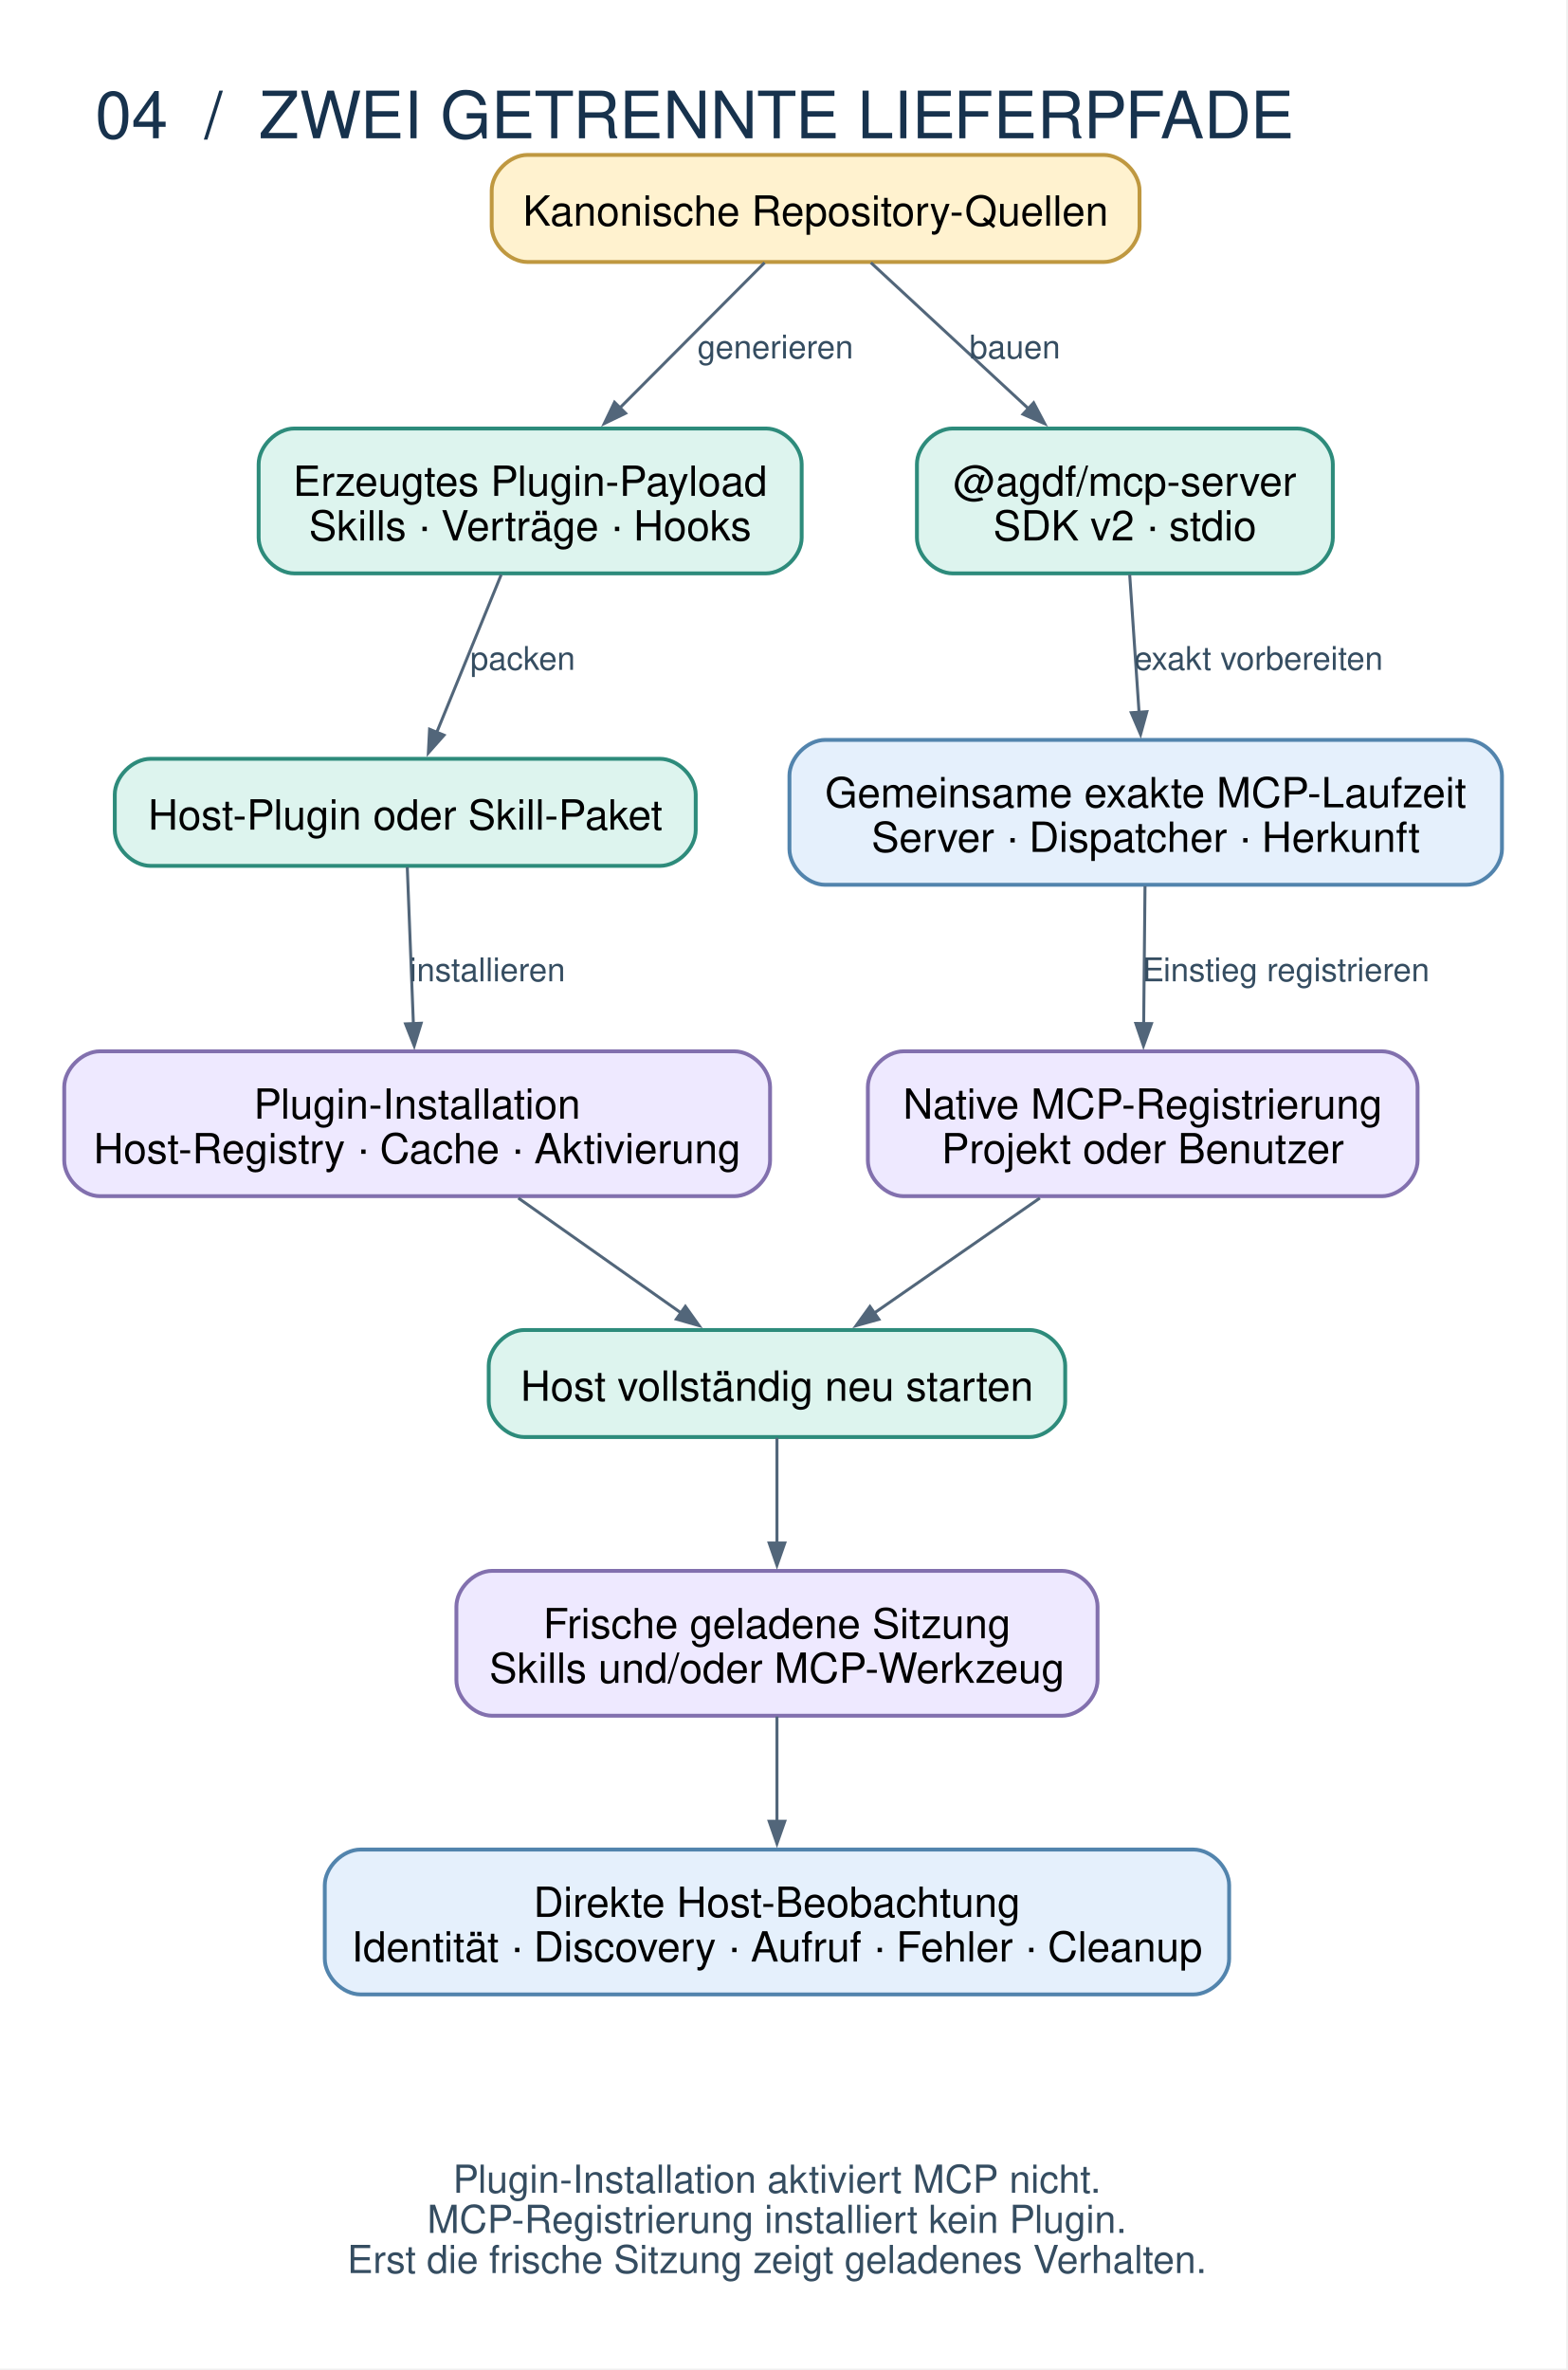
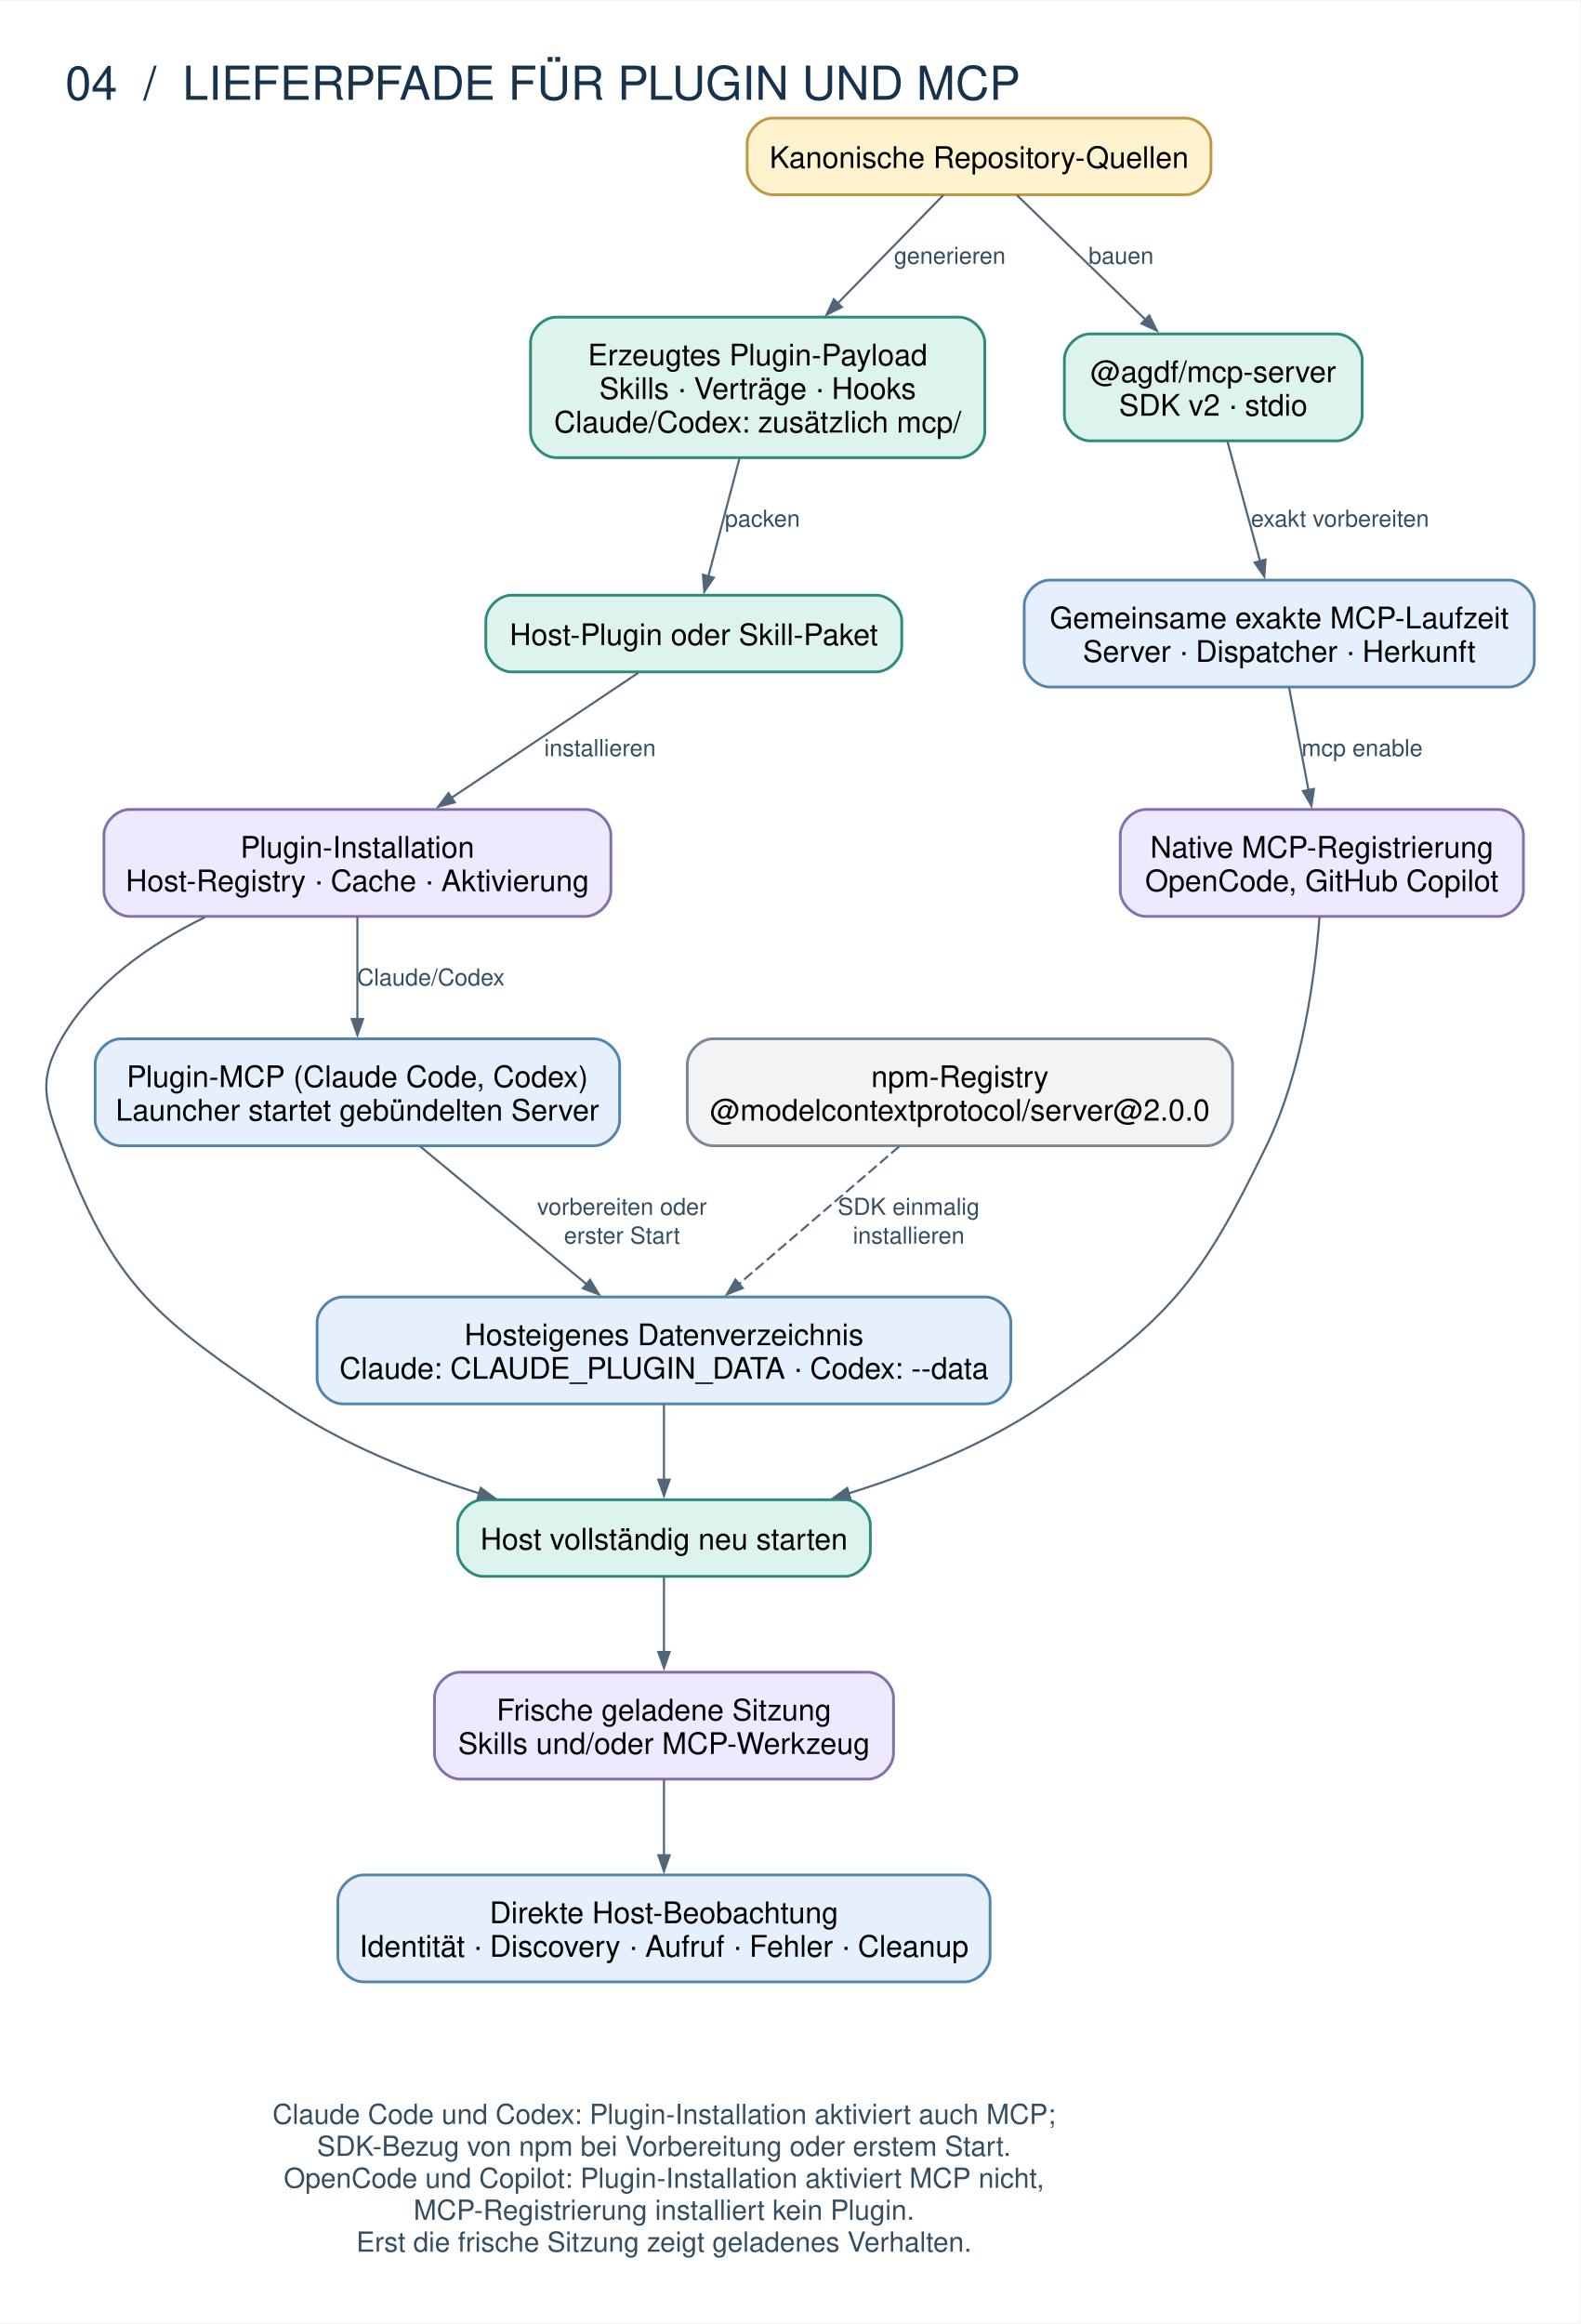
- <svg xmlns="http://www.w3.org/2000/svg" width="527pt" height="797pt" viewBox="0.00 0.00 527.00 797.00">
-   <g id="graph0" class="graph" transform="scale(1 1) rotate(0) translate(21.6 774.92)">
-     <polygon fill="white" stroke="none" points="-21.6,21.6 -21.6,-774.92 505.09,-774.92 505.09,21.6 -21.6,21.6" />
-     <text xml:space="preserve" text-anchor="middle" x="212" y="-728.42" font-family="Helvetica,sans-Serif" font-size="22.00" fill="#17324d">04  /  ZWEI GETRENNTE LIEFERPFADE</text>
+ <svg xmlns="http://www.w3.org/2000/svg" width="742pt" height="1091pt" viewBox="0.00 0.00 742.28 1090.71">
+   <g id="graph0" class="graph" transform="scale(1 1) rotate(0) translate(21.6 1069.11)">
+     <polygon fill="white" stroke="none" points="-21.6,21.6 -21.6,-1069.11 720.68,-1069.11 720.68,21.6 -21.6,21.6" />
+     <text text-anchor="middle" x="233.38" y="-1022.61" font-family="Helvetica,sans-Serif" font-size="22.00" fill="#17324d">04  /  LIEFERPFADE FÜR PLUGIN UND MCP</text>
    <g id="node1" class="node">
-       <path fill="#fff2cf" stroke="#bf9840" stroke-width="1.3" d="M349.61,-722.82C349.61,-722.82 155.75,-722.82 155.75,-722.82 149.75,-722.82 143.75,-716.82 143.75,-710.82 143.75,-710.82 143.75,-698.82 143.75,-698.82 143.75,-692.82 149.75,-686.82 155.75,-686.82 155.75,-686.82 349.61,-686.82 349.61,-686.82 355.61,-686.82 361.61,-692.82 361.61,-698.82 361.61,-698.82 361.61,-710.82 361.61,-710.82 361.61,-716.82 355.61,-722.82 349.61,-722.82" />
-       <text xml:space="preserve" text-anchor="middle" x="252.68" y="-699.02" font-family="Helvetica,sans-Serif" font-size="14.00">Kanonische Repository-Quellen</text>
+       <path fill="#fff2cf" stroke="#bf9840" stroke-width="1.3" d="M535.2,-1014.01C535.2,-1014.01 341.34,-1014.01 341.34,-1014.01 335.34,-1014.01 329.34,-1008.01 329.34,-1002.01 329.34,-1002.01 329.34,-990.01 329.34,-990.01 329.34,-984.01 335.34,-978.01 341.34,-978.01 341.34,-978.01 535.2,-978.01 535.2,-978.01 541.2,-978.01 547.2,-984.01 547.2,-990.01 547.2,-990.01 547.2,-1002.01 547.2,-1002.01 547.2,-1008.01 541.2,-1014.01 535.2,-1014.01" />
+       <text text-anchor="middle" x="438.27" y="-990.59" font-family="Helvetica,sans-Serif" font-size="14.00">Kanonische Repository-Quellen</text>
    </g>
    <g id="node2" class="node">
-       <path fill="#ddf4ee" stroke="#2d8b7b" stroke-width="1.3" d="M235.99,-630.82C235.99,-630.82 77.38,-630.82 77.38,-630.82 71.38,-630.82 65.38,-624.82 65.38,-618.82 65.38,-618.82 65.38,-594.1 65.38,-594.1 65.38,-588.1 71.38,-582.1 77.38,-582.1 77.38,-582.1 235.99,-582.1 235.99,-582.1 241.99,-582.1 247.99,-588.1 247.99,-594.1 247.99,-594.1 247.99,-618.82 247.99,-618.82 247.99,-624.82 241.99,-630.82 235.99,-630.82" />
-       <text xml:space="preserve" text-anchor="middle" x="156.68" y="-608.16" font-family="Helvetica,sans-Serif" font-size="14.00">Erzeugtes Plugin-Payload</text>
-       <text xml:space="preserve" text-anchor="middle" x="156.68" y="-593.16" font-family="Helvetica,sans-Serif" font-size="14.00">Skills · Verträge · Hooks</text>
+       <path fill="#ddf4ee" stroke="#2d8b7b" stroke-width="1.3" d="M428.95,-920.51C428.95,-920.51 239.59,-920.51 239.59,-920.51 233.59,-920.51 227.59,-914.51 227.59,-908.51 227.59,-908.51 227.59,-866.54 227.59,-866.54 227.59,-860.54 233.59,-854.54 239.59,-854.54 239.59,-854.54 428.95,-854.54 428.95,-854.54 434.95,-854.54 440.95,-860.54 440.95,-866.54 440.95,-866.54 440.95,-908.51 440.95,-908.51 440.95,-914.51 434.95,-920.51 428.95,-920.51" />
+       <text text-anchor="middle" x="334.27" y="-897.85" font-family="Helvetica,sans-Serif" font-size="14.00">Erzeugtes Plugin-Payload</text>
+       <text text-anchor="middle" x="334.27" y="-882.1" font-family="Helvetica,sans-Serif" font-size="14.00">Skills · Verträge · Hooks</text>
+       <text text-anchor="middle" x="334.27" y="-866.35" font-family="Helvetica,sans-Serif" font-size="14.00">Claude/Codex: zusätzlich mcp/</text>
    </g>
    <g id="edge1" class="edge">
-       <path fill="none" stroke="#52667a" d="M235.52,-686.59C222,-673.02 202.81,-653.77 186.75,-637.65" />
-       <polygon fill="#52667a" stroke="#52667a" points="188.77,-635.95 181.61,-632.49 185.05,-639.65 188.77,-635.95" />
-       <text xml:space="preserve" text-anchor="middle" x="239.15" y="-654.37" font-family="Helvetica,sans-Serif" font-size="11.00" fill="#354d61">generieren</text>
+       <path fill="none" stroke="#52667a" d="M421.56,-977.9C408.17,-964.18 388.85,-944.4 371.79,-926.94" />
+       <polygon fill="#52667a" stroke="#52667a" points="373.8,-925.24 366.68,-921.71 370.04,-928.91 373.8,-925.24" />
+       <text text-anchor="middle" x="424.52" y="-945.56" font-family="Helvetica,sans-Serif" font-size="11.00" fill="#354d61">generieren</text>
+     </g>
+     <g id="node8" class="node">
+       <path fill="#ddf4ee" stroke="#2d8b7b" stroke-width="1.3" d="M606.2,-912.64C606.2,-912.64 490.34,-912.64 490.34,-912.64 484.34,-912.64 478.34,-906.64 478.34,-900.64 478.34,-900.64 478.34,-874.42 478.34,-874.42 478.34,-868.42 484.34,-862.42 490.34,-862.42 490.34,-862.42 606.2,-862.42 606.2,-862.42 612.2,-862.42 618.2,-868.42 618.2,-874.42 618.2,-874.42 618.2,-900.64 618.2,-900.64 618.2,-906.64 612.2,-912.64 606.2,-912.64" />
+       <text text-anchor="middle" x="548.27" y="-889.98" font-family="Helvetica,sans-Serif" font-size="14.00">@agdf/mcp-server</text>
+       <text text-anchor="middle" x="548.27" y="-874.23" font-family="Helvetica,sans-Serif" font-size="14.00">SDK v2 · stdio</text>
+     </g>
+     <g id="edge7" class="edge">
+       <path fill="none" stroke="#52667a" d="M455.95,-977.9C472.21,-962.16 496.71,-938.44 516.38,-919.39" />
+       <polygon fill="#52667a" stroke="#52667a" points="518.2,-921.29 521.77,-914.19 514.55,-917.52 518.2,-921.29" />
+       <text text-anchor="middle" x="504.97" y="-945.56" font-family="Helvetica,sans-Serif" font-size="11.00" fill="#354d61">bauen</text>
+     </g>
+     <g id="node3" class="node">
+       <path fill="#ddf4ee" stroke="#2d8b7b" stroke-width="1.3" d="M389.95,-789.93C389.95,-789.93 218.59,-789.93 218.59,-789.93 212.59,-789.93 206.59,-783.93 206.59,-777.93 206.59,-777.93 206.59,-765.93 206.59,-765.93 206.59,-759.93 212.59,-753.93 218.59,-753.93 218.59,-753.93 389.95,-753.93 389.95,-753.93 395.95,-753.93 401.95,-759.93 401.95,-765.93 401.95,-765.93 401.95,-777.93 401.95,-777.93 401.95,-783.93 395.95,-789.93 389.95,-789.93" />
+       <text text-anchor="middle" x="304.27" y="-766.51" font-family="Helvetica,sans-Serif" font-size="14.00">Host-Plugin oder Skill-Paket</text>
+     </g>
+     <g id="edge2" class="edge">
+       <path fill="none" stroke="#52667a" d="M325.76,-854.28C321.11,-836.68 315.43,-815.18 311.08,-798.71" />
+       <polygon fill="#52667a" stroke="#52667a" points="313.66,-798.18 309.2,-791.6 308.58,-799.52 313.66,-798.18" />
+       <text text-anchor="middle" x="336.52" y="-822.09" font-family="Helvetica,sans-Serif" font-size="11.00" fill="#354d61">packen</text>
+     </g>
+     <g id="node4" class="node">
+       <path fill="#eee9ff" stroke="#8270ae" stroke-width="1.3" d="M253.33,-689.32C253.33,-689.32 39.22,-689.32 39.22,-689.32 33.22,-689.32 27.22,-683.32 27.22,-677.32 27.22,-677.32 27.22,-651.1 27.22,-651.1 27.22,-645.1 33.22,-639.1 39.22,-639.1 39.22,-639.1 253.33,-639.1 253.33,-639.1 259.33,-639.1 265.33,-645.1 265.33,-651.1 265.33,-651.1 265.33,-677.32 265.33,-677.32 265.33,-683.32 259.33,-689.32 253.33,-689.32" />
+       <text text-anchor="middle" x="146.27" y="-666.66" font-family="Helvetica,sans-Serif" font-size="14.00">Plugin-Installation</text>
+       <text text-anchor="middle" x="146.27" y="-650.91" font-family="Helvetica,sans-Serif" font-size="14.00">Host-Registry · Cache · Aktivierung</text>
+     </g>
+     <g id="edge3" class="edge">
+       <path fill="none" stroke="#52667a" d="M278.18,-753.47C254.37,-737.54 218.68,-713.66 190.43,-694.75" />
+       <polygon fill="#52667a" stroke="#52667a" points="191.99,-692.64 184.3,-690.65 189.07,-697.01 191.99,-692.64" />
+       <text text-anchor="middle" x="260.23" y="-714.37" font-family="Helvetica,sans-Serif" font-size="11.00" fill="#354d61">installieren</text>
    </g>
    <g id="node5" class="node">
-       <path fill="#ddf4ee" stroke="#2d8b7b" stroke-width="1.3" d="M414.61,-630.82C414.61,-630.82 298.75,-630.82 298.75,-630.82 292.75,-630.82 286.75,-624.82 286.75,-618.82 286.75,-618.82 286.75,-594.1 286.75,-594.1 286.75,-588.1 292.75,-582.1 298.75,-582.1 298.75,-582.1 414.61,-582.1 414.61,-582.1 420.61,-582.1 426.61,-588.1 426.61,-594.1 426.61,-594.1 426.61,-618.82 426.61,-618.82 426.61,-624.82 420.61,-630.82 414.61,-630.82" />
-       <text xml:space="preserve" text-anchor="middle" x="356.68" y="-608.16" font-family="Helvetica,sans-Serif" font-size="14.00">@agdf/mcp-server</text>
-       <text xml:space="preserve" text-anchor="middle" x="356.68" y="-593.16" font-family="Helvetica,sans-Serif" font-size="14.00">SDK v2 · stdio</text>
+       <path fill="#e5f0fc" stroke="#5284ad" stroke-width="1.3" d="M257.45,-581.6C257.45,-581.6 35.09,-581.6 35.09,-581.6 29.09,-581.6 23.09,-575.6 23.09,-569.6 23.09,-569.6 23.09,-543.38 23.09,-543.38 23.09,-537.38 29.09,-531.38 35.09,-531.38 35.09,-531.38 257.45,-531.38 257.45,-531.38 263.45,-531.38 269.45,-537.38 269.45,-543.38 269.45,-543.38 269.45,-569.6 269.45,-569.6 269.45,-575.6 263.45,-581.6 257.45,-581.6" />
+       <text text-anchor="middle" x="146.27" y="-558.94" font-family="Helvetica,sans-Serif" font-size="14.00">Plugin-MCP (Claude Code, Codex)</text>
+       <text text-anchor="middle" x="146.27" y="-543.19" font-family="Helvetica,sans-Serif" font-size="14.00">Launcher startet gebündelten Server</text>
    </g>
    <g id="edge4" class="edge">
-       <path fill="none" stroke="#52667a" d="M271.27,-686.59C286.05,-672.9 307.07,-653.42 324.56,-637.22" />
-       <polygon fill="#52667a" stroke="#52667a" points="326,-639.47 329.72,-632.44 322.43,-635.62 326,-639.47" />
-       <text xml:space="preserve" text-anchor="middle" x="319.68" y="-654.37" font-family="Helvetica,sans-Serif" font-size="11.00" fill="#354d61">bauen</text>
+       <path fill="none" stroke="#52667a" d="M146.27,-638.69C146.27,-624.41 146.27,-606.22 146.27,-590.67" />
+       <polygon fill="#52667a" stroke="#52667a" points="148.9,-590.89 146.27,-583.39 143.65,-590.89 148.9,-590.89" />
+       <text text-anchor="middle" x="180.77" y="-606.65" font-family="Helvetica,sans-Serif" font-size="11.00" fill="#354d61">Claude/Codex</text>
    </g>
-     <g id="node3" class="node">
-       <path fill="#ddf4ee" stroke="#2d8b7b" stroke-width="1.3" d="M200.36,-519.74C200.36,-519.74 29,-519.74 29,-519.74 23,-519.74 17,-513.74 17,-507.74 17,-507.74 17,-495.74 17,-495.74 17,-489.74 23,-483.74 29,-483.74 29,-483.74 200.36,-483.74 200.36,-483.74 206.36,-483.74 212.36,-489.74 212.36,-495.74 212.36,-495.74 212.36,-507.74 212.36,-507.74 212.36,-513.74 206.36,-519.74 200.36,-519.74" />
-       <text xml:space="preserve" text-anchor="middle" x="114.68" y="-495.94" font-family="Helvetica,sans-Serif" font-size="14.00">Host-Plugin oder Skill-Paket</text>
+     <g id="node11" class="node">
+       <path fill="#ddf4ee" stroke="#2d8b7b" stroke-width="1.3" d="M375.2,-365.16C375.2,-365.16 205.34,-365.16 205.34,-365.16 199.34,-365.16 193.34,-359.16 193.34,-353.16 193.34,-353.16 193.34,-341.16 193.34,-341.16 193.34,-335.16 199.34,-329.16 205.34,-329.16 205.34,-329.16 375.2,-329.16 375.2,-329.16 381.2,-329.16 387.2,-335.16 387.2,-341.16 387.2,-341.16 387.2,-353.16 387.2,-353.16 387.2,-359.16 381.2,-365.16 375.2,-365.16" />
+       <text text-anchor="middle" x="290.27" y="-341.74" font-family="Helvetica,sans-Serif" font-size="14.00">Host vollständig neu starten</text>
    </g>
-     <g id="edge2" class="edge">
-       <path fill="none" stroke="#52667a" d="M146.94,-581.64C140.42,-565.69 131.84,-544.71 125.17,-528.4" />
-       <polygon fill="#52667a" stroke="#52667a" points="127.72,-527.69 122.45,-521.74 122.86,-529.68 127.72,-527.69" />
-       <text xml:space="preserve" text-anchor="middle" x="154.19" y="-549.65" font-family="Helvetica,sans-Serif" font-size="11.00" fill="#354d61">packen</text>
+     <g id="edge11" class="edge">
+       <path fill="none" stroke="#52667a" d="M74.58,-638.68C48.62,-625.93 22.08,-607.46 7.27,-581.6 -3.82,-562.23 -0.48,-552.31 7.27,-531.38 31.92,-464.81 52.59,-450.1 111.27,-410.16 138.86,-391.39 172.7,-377.75 203.49,-368.14" />
+       <polygon fill="#52667a" stroke="#52667a" points="204.23,-370.66 210.65,-365.97 202.71,-365.63 204.23,-370.66" />
    </g>
-     <g id="node4" class="node">
-       <path fill="#eee9ff" stroke="#8270ae" stroke-width="1.3" d="M225.36,-421.38C225.36,-421.38 12,-421.38 12,-421.38 6,-421.38 0,-415.38 0,-409.38 0,-409.38 0,-384.66 0,-384.66 0,-378.66 6,-372.66 12,-372.66 12,-372.66 225.36,-372.66 225.36,-372.66 231.36,-372.66 237.36,-378.66 237.36,-384.66 237.36,-384.66 237.36,-409.38 237.36,-409.38 237.36,-415.38 231.36,-421.38 225.36,-421.38" />
-       <text xml:space="preserve" text-anchor="middle" x="118.68" y="-398.72" font-family="Helvetica,sans-Serif" font-size="14.00">Plugin-Installation</text>
-       <text xml:space="preserve" text-anchor="middle" x="118.68" y="-383.72" font-family="Helvetica,sans-Serif" font-size="14.00">Host-Registry · Cache · Aktivierung</text>
+     <g id="node7" class="node">
+       <path fill="#e5f0fc" stroke="#5284ad" stroke-width="1.3" d="M441.2,-460.38C441.2,-460.38 139.34,-460.38 139.34,-460.38 133.34,-460.38 127.34,-454.38 127.34,-448.38 127.34,-448.38 127.34,-422.16 127.34,-422.16 127.34,-416.16 133.34,-410.16 139.34,-410.16 139.34,-410.16 441.2,-410.16 441.2,-410.16 447.2,-410.16 453.2,-416.16 453.2,-422.16 453.2,-422.16 453.2,-448.38 453.2,-448.38 453.2,-454.38 447.2,-460.38 441.2,-460.38" />
+       <text text-anchor="middle" x="290.27" y="-437.72" font-family="Helvetica,sans-Serif" font-size="14.00">Hosteigenes Datenverzeichnis</text>
+       <text text-anchor="middle" x="290.27" y="-421.97" font-family="Helvetica,sans-Serif" font-size="14.00">Claude: CLAUDE_PLUGIN_DATA · Codex: --data</text>
    </g>
-     <g id="edge3" class="edge">
-       <path fill="none" stroke="#52667a" d="M115.36,-483.31C115.92,-468.89 116.73,-447.99 117.42,-430.5" />
-       <polygon fill="#52667a" stroke="#52667a" points="120.03,-430.82 117.7,-423.22 114.78,-430.61 120.03,-430.82" />
-       <text xml:space="preserve" text-anchor="middle" x="142.3" y="-444.93" font-family="Helvetica,sans-Serif" font-size="11.00" fill="#354d61">installieren</text>
-     </g>
-     <g id="node8" class="node">
-       <path fill="#ddf4ee" stroke="#2d8b7b" stroke-width="1.3" d="M324.61,-327.66C324.61,-327.66 154.75,-327.66 154.75,-327.66 148.75,-327.66 142.75,-321.66 142.75,-315.66 142.75,-315.66 142.75,-303.66 142.75,-303.66 142.75,-297.66 148.75,-291.66 154.75,-291.66 154.75,-291.66 324.61,-291.66 324.61,-291.66 330.61,-291.66 336.61,-297.66 336.61,-303.66 336.61,-303.66 336.61,-315.66 336.61,-315.66 336.61,-321.66 330.61,-327.66 324.61,-327.66" />
-       <text xml:space="preserve" text-anchor="middle" x="239.68" y="-303.86" font-family="Helvetica,sans-Serif" font-size="14.00">Host vollständig neu starten</text>
-     </g>
-     <g id="edge7" class="edge">
-       <path fill="none" stroke="#52667a" d="M152.71,-372.02C169.96,-359.85 190.78,-345.16 207.73,-333.2" />
-       <polygon fill="#52667a" stroke="#52667a" points="208.88,-335.6 213.49,-329.13 205.85,-331.31 208.88,-335.6" />
+     <g id="edge6" class="edge">
+       <path fill="none" stroke="#52667a" d="M175.76,-531.08C198.38,-512.35 229.71,-486.41 253.89,-466.39" />
+       <polygon fill="#52667a" stroke="#52667a" points="255.56,-468.42 259.66,-461.62 252.21,-464.38 255.56,-468.42" />
+       <text text-anchor="middle" x="270.55" y="-498.93" font-family="Helvetica,sans-Serif" font-size="11.00" fill="#354d61">vorbereiten oder</text>
+       <text text-anchor="middle" x="270.55" y="-485.43" font-family="Helvetica,sans-Serif" font-size="11.00" fill="#354d61">erster Start</text>
    </g>
    <g id="node6" class="node">
-       <path fill="#e5f0fc" stroke="#5284ad" stroke-width="1.3" d="M471.49,-526.1C471.49,-526.1 255.88,-526.1 255.88,-526.1 249.88,-526.1 243.88,-520.1 243.88,-514.1 243.88,-514.1 243.88,-489.38 243.88,-489.38 243.88,-483.38 249.88,-477.38 255.88,-477.38 255.88,-477.38 471.49,-477.38 471.49,-477.38 477.49,-477.38 483.49,-483.38 483.49,-489.38 483.49,-489.38 483.49,-514.1 483.49,-514.1 483.49,-520.1 477.49,-526.1 471.49,-526.1" />
-       <text xml:space="preserve" text-anchor="middle" x="363.68" y="-503.44" font-family="Helvetica,sans-Serif" font-size="14.00">Gemeinsame exakte MCP-Laufzeit</text>
-       <text xml:space="preserve" text-anchor="middle" x="363.68" y="-488.44" font-family="Helvetica,sans-Serif" font-size="14.00">Server · Dispatcher · Herkunft</text>
+       <path fill="#f1f3f5" stroke="#7a8794" stroke-width="1.3" d="M545.33,-581.6C545.33,-581.6 313.22,-581.6 313.22,-581.6 307.22,-581.6 301.22,-575.6 301.22,-569.6 301.22,-569.6 301.22,-543.38 301.22,-543.38 301.22,-537.38 307.22,-531.38 313.22,-531.38 313.22,-531.38 545.33,-531.38 545.33,-531.38 551.33,-531.38 557.33,-537.38 557.33,-543.38 557.33,-543.38 557.33,-569.6 557.33,-569.6 557.33,-575.6 551.33,-581.6 545.33,-581.6" />
+       <text text-anchor="middle" x="429.27" y="-558.94" font-family="Helvetica,sans-Serif" font-size="14.00">npm-Registry</text>
+       <text text-anchor="middle" x="429.27" y="-543.19" font-family="Helvetica,sans-Serif" font-size="14.00">@modelcontextprotocol/server@2.0.0</text>
    </g>
    <g id="edge5" class="edge">
-       <path fill="none" stroke="#52667a" d="M358.3,-581.64C359.24,-567.89 360.43,-550.42 361.45,-535.41" />
-       <polygon fill="#52667a" stroke="#52667a" points="364.07,-535.61 361.96,-527.95 358.83,-535.25 364.07,-535.61" />
-       <text xml:space="preserve" text-anchor="middle" x="401.64" y="-549.65" font-family="Helvetica,sans-Serif" font-size="11.00" fill="#354d61">exakt vorbereiten</text>
+       <path fill="none" stroke="#52667a" stroke-dasharray="5,2" d="M400.81,-531.08C378.98,-512.35 348.73,-486.41 325.39,-466.39" />
+       <polygon fill="#52667a" stroke="#52667a" points="327.25,-464.53 319.85,-461.64 323.83,-468.51 327.25,-464.53" />
+       <text text-anchor="middle" x="405.22" y="-498.93" font-family="Helvetica,sans-Serif" font-size="11.00" fill="#354d61">SDK einmalig</text>
+       <text text-anchor="middle" x="405.22" y="-485.43" font-family="Helvetica,sans-Serif" font-size="11.00" fill="#354d61">installieren</text>
    </g>
-     <g id="node7" class="node">
-       <path fill="#eee9ff" stroke="#8270ae" stroke-width="1.3" d="M443.11,-421.38C443.11,-421.38 282.25,-421.38 282.25,-421.38 276.25,-421.38 270.25,-415.38 270.25,-409.38 270.25,-409.38 270.25,-384.66 270.25,-384.66 270.25,-378.66 276.25,-372.66 282.25,-372.66 282.25,-372.66 443.11,-372.66 443.11,-372.66 449.11,-372.66 455.11,-378.66 455.11,-384.66 455.11,-384.66 455.11,-409.38 455.11,-409.38 455.11,-415.38 449.11,-421.38 443.11,-421.38" />
-       <text xml:space="preserve" text-anchor="middle" x="362.68" y="-398.72" font-family="Helvetica,sans-Serif" font-size="14.00">Native MCP-Registrierung</text>
-       <text xml:space="preserve" text-anchor="middle" x="362.68" y="-383.72" font-family="Helvetica,sans-Serif" font-size="14.00">Projekt oder Benutzer</text>
+     <g id="edge10" class="edge">
+       <path fill="none" stroke="#52667a" d="M290.27,-409.82C290.27,-398.79 290.27,-385.74 290.27,-374.49" />
+       <polygon fill="#52667a" stroke="#52667a" points="292.9,-374.57 290.27,-367.07 287.65,-374.57 292.9,-374.57" />
    </g>
-     <g id="edge6" class="edge">
-       <path fill="none" stroke="#52667a" d="M363.45,-476.92C363.31,-463.17 363.14,-445.7 363,-430.69" />
-       <polygon fill="#52667a" stroke="#52667a" points="365.62,-430.7 362.93,-423.23 360.37,-430.75 365.62,-430.7" />
-       <text xml:space="preserve" text-anchor="middle" x="410.83" y="-444.93" font-family="Helvetica,sans-Serif" font-size="11.00" fill="#354d61">Einstieg registrieren</text>
+     <g id="node9" class="node">
+       <path fill="#e5f0fc" stroke="#5284ad" stroke-width="1.3" d="M687.08,-797.04C687.08,-797.04 471.47,-797.04 471.47,-797.04 465.47,-797.04 459.47,-791.04 459.47,-785.04 459.47,-785.04 459.47,-758.82 459.47,-758.82 459.47,-752.82 465.47,-746.82 471.47,-746.82 471.47,-746.82 687.08,-746.82 687.08,-746.82 693.08,-746.82 699.08,-752.82 699.08,-758.82 699.08,-758.82 699.08,-785.04 699.08,-785.04 699.08,-791.04 693.08,-797.04 687.08,-797.04" />
+       <text text-anchor="middle" x="579.27" y="-774.38" font-family="Helvetica,sans-Serif" font-size="14.00">Gemeinsame exakte MCP-Laufzeit</text>
+       <text text-anchor="middle" x="579.27" y="-758.63" font-family="Helvetica,sans-Serif" font-size="14.00">Server · Dispatcher · Herkunft</text>
    </g>
    <g id="edge8" class="edge">
-       <path fill="none" stroke="#52667a" d="M328.09,-372.02C310.56,-359.85 289.39,-345.16 272.16,-333.2" />
-       <polygon fill="#52667a" stroke="#52667a" points="273.95,-331.24 266.29,-329.12 270.95,-335.56 273.95,-331.24" />
+       <path fill="none" stroke="#52667a" d="M554.92,-862.16C559.42,-845.69 565.41,-823.74 570.32,-805.74" />
+       <polygon fill="#52667a" stroke="#52667a" points="572.79,-806.65 572.24,-798.72 567.73,-805.26 572.79,-806.65" />
+       <text text-anchor="middle" x="607.8" y="-822.09" font-family="Helvetica,sans-Serif" font-size="11.00" fill="#354d61">exakt vorbereiten</text>
    </g>
-     <g id="node9" class="node">
-       <path fill="#eee9ff" stroke="#8270ae" stroke-width="1.3" d="M335.49,-246.66C335.49,-246.66 143.88,-246.66 143.88,-246.66 137.88,-246.66 131.88,-240.66 131.88,-234.66 131.88,-234.66 131.88,-209.94 131.88,-209.94 131.88,-203.94 137.88,-197.94 143.88,-197.94 143.88,-197.94 335.49,-197.94 335.49,-197.94 341.49,-197.94 347.49,-203.94 347.49,-209.94 347.49,-209.94 347.49,-234.66 347.49,-234.66 347.49,-240.66 341.49,-246.66 335.49,-246.66" />
-       <text xml:space="preserve" text-anchor="middle" x="239.68" y="-224" font-family="Helvetica,sans-Serif" font-size="14.00">Frische geladene Sitzung</text>
-       <text xml:space="preserve" text-anchor="middle" x="239.68" y="-209" font-family="Helvetica,sans-Serif" font-size="14.00">Skills und/oder MCP-Werkzeug</text>
+     <g id="node10" class="node">
+       <path fill="#eee9ff" stroke="#8270ae" stroke-width="1.3" d="M681.95,-689.32C681.95,-689.32 516.59,-689.32 516.59,-689.32 510.59,-689.32 504.59,-683.32 504.59,-677.32 504.59,-677.32 504.59,-651.1 504.59,-651.1 504.59,-645.1 510.59,-639.1 516.59,-639.1 516.59,-639.1 681.95,-639.1 681.95,-639.1 687.95,-639.1 693.95,-645.1 693.95,-651.1 693.95,-651.1 693.95,-677.32 693.95,-677.32 693.95,-683.32 687.95,-689.32 681.95,-689.32" />
+       <text text-anchor="middle" x="599.27" y="-666.66" font-family="Helvetica,sans-Serif" font-size="14.00">Native MCP-Registrierung</text>
+       <text text-anchor="middle" x="599.27" y="-650.91" font-family="Helvetica,sans-Serif" font-size="14.00">OpenCode, GitHub Copilot</text>
    </g>
    <g id="edge9" class="edge">
-       <path fill="none" stroke="#52667a" d="M239.68,-291.39C239.68,-281.22 239.68,-268.02 239.68,-255.95" />
-       <polygon fill="#52667a" stroke="#52667a" points="242.31,-256.03 239.68,-248.53 237.06,-256.03 242.31,-256.03" />
+       <path fill="none" stroke="#52667a" d="M583.91,-746.41C586.61,-732.13 590.05,-713.94 593,-698.39" />
+       <polygon fill="#52667a" stroke="#52667a" points="595.56,-698.94 594.38,-691.08 590.4,-697.97 595.56,-698.94" />
+       <text text-anchor="middle" x="618.22" y="-714.37" font-family="Helvetica,sans-Serif" font-size="11.00" fill="#354d61">mcp enable</text>
    </g>
-     <g id="node10" class="node">
-       <path fill="#e5f0fc" stroke="#5284ad" stroke-width="1.3" d="M379.74,-152.94C379.74,-152.94 99.62,-152.94 99.62,-152.94 93.62,-152.94 87.62,-146.94 87.62,-140.94 87.62,-140.94 87.62,-116.22 87.62,-116.22 87.62,-110.22 93.62,-104.22 99.62,-104.22 99.62,-104.22 379.74,-104.22 379.74,-104.22 385.74,-104.22 391.74,-110.22 391.74,-116.22 391.74,-116.22 391.74,-140.94 391.74,-140.94 391.74,-146.94 385.74,-152.94 379.74,-152.94" />
-       <text xml:space="preserve" text-anchor="middle" x="239.68" y="-130.28" font-family="Helvetica,sans-Serif" font-size="14.00">Direkte Host-Beobachtung</text>
-       <text xml:space="preserve" text-anchor="middle" x="239.68" y="-115.28" font-family="Helvetica,sans-Serif" font-size="14.00">Identität · Discovery · Aufruf · Fehler · Cleanup</text>
+     <g id="edge12" class="edge">
+       <path fill="none" stroke="#52667a" d="M598.16,-638.7C596.1,-611.31 590.18,-566.22 573.27,-531.38 542.27,-467.52 527.96,-450.1 469.27,-410.16 441.69,-391.39 407.85,-377.75 377.05,-368.14" />
+       <polygon fill="#52667a" stroke="#52667a" points="377.84,-365.63 369.9,-365.97 376.32,-370.66 377.84,-365.63" />
    </g>
-     <g id="edge10" class="edge">
-       <path fill="none" stroke="#52667a" d="M239.68,-197.68C239.68,-186.96 239.68,-174.1 239.68,-162.45" />
-       <polygon fill="#52667a" stroke="#52667a" points="242.31,-162.45 239.68,-154.95 237.06,-162.45 242.31,-162.45" />
+     <g id="node12" class="node">
+       <path fill="#eee9ff" stroke="#8270ae" stroke-width="1.3" d="M386.08,-284.16C386.08,-284.16 194.47,-284.16 194.47,-284.16 188.47,-284.16 182.47,-278.16 182.47,-272.16 182.47,-272.16 182.47,-245.94 182.47,-245.94 182.47,-239.94 188.47,-233.94 194.47,-233.94 194.47,-233.94 386.08,-233.94 386.08,-233.94 392.08,-233.94 398.08,-239.94 398.08,-245.94 398.08,-245.94 398.08,-272.16 398.08,-272.16 398.08,-278.16 392.08,-284.16 386.08,-284.16" />
+       <text text-anchor="middle" x="290.27" y="-261.5" font-family="Helvetica,sans-Serif" font-size="14.00">Frische geladene Sitzung</text>
+       <text text-anchor="middle" x="290.27" y="-245.75" font-family="Helvetica,sans-Serif" font-size="14.00">Skills und/oder MCP-Werkzeug</text>
    </g>
-     <g id="node11" class="node">
-       <path fill="white" stroke="none" stroke-width="1.3" d="M391.36,-59.22C391.36,-59.22 88,-59.22 88,-59.22 82,-59.22 76,-53.22 76,-47.22 76,-47.22 76,-12 76,-12 76,-6 82,0 88,0 88,0 391.36,0 391.36,0 397.36,0 403.36,-6 403.36,-12 403.36,-12 403.36,-47.22 403.36,-47.22 403.36,-53.22 397.36,-59.22 391.36,-59.22" />
-       <text xml:space="preserve" text-anchor="middle" x="239.68" y="-37.51" font-family="Helvetica,sans-Serif" font-size="13.00" fill="#354d61">Plugin-Installation aktiviert MCP nicht.</text>
-       <text xml:space="preserve" text-anchor="middle" x="239.68" y="-24.01" font-family="Helvetica,sans-Serif" font-size="13.00" fill="#354d61">MCP-Registrierung installiert kein Plugin.</text>
-       <text xml:space="preserve" text-anchor="middle" x="239.68" y="-10.51" font-family="Helvetica,sans-Serif" font-size="13.00" fill="#354d61">Erst die frische Sitzung zeigt geladenes Verhalten.</text>
+     <g id="edge13" class="edge">
+       <path fill="none" stroke="#52667a" d="M290.27,-328.73C290.27,-318.63 290.27,-305.57 290.27,-293.55" />
+       <polygon fill="#52667a" stroke="#52667a" points="292.9,-293.64 290.27,-286.14 287.65,-293.64 292.9,-293.64" />
+     </g>
+     <g id="node13" class="node">
+       <path fill="#e5f0fc" stroke="#5284ad" stroke-width="1.3" d="M431.45,-188.94C431.45,-188.94 149.09,-188.94 149.09,-188.94 143.09,-188.94 137.09,-182.94 137.09,-176.94 137.09,-176.94 137.09,-150.72 137.09,-150.72 137.09,-144.72 143.09,-138.72 149.09,-138.72 149.09,-138.72 431.45,-138.72 431.45,-138.72 437.45,-138.72 443.45,-144.72 443.45,-150.72 443.45,-150.72 443.45,-176.94 443.45,-176.94 443.45,-182.94 437.45,-188.94 431.45,-188.94" />
+       <text text-anchor="middle" x="290.27" y="-166.28" font-family="Helvetica,sans-Serif" font-size="14.00">Direkte Host-Beobachtung</text>
+       <text text-anchor="middle" x="290.27" y="-150.53" font-family="Helvetica,sans-Serif" font-size="14.00">Identität · Discovery · Aufruf · Fehler · Cleanup</text>
+     </g>
+     <g id="edge14" class="edge">
+       <path fill="none" stroke="#52667a" d="M290.27,-233.56C290.27,-222.64 290.27,-209.61 290.27,-197.85" />
+       <polygon fill="#52667a" stroke="#52667a" points="292.9,-198.17 290.27,-190.67 287.65,-198.17 292.9,-198.17" />
+     </g>
+     <g id="node14" class="node">
+       <path fill="white" stroke="none" stroke-width="1.3" d="M482.83,-93.72C482.83,-93.72 97.72,-93.72 97.72,-93.72 91.72,-93.72 85.72,-87.72 85.72,-81.72 85.72,-81.72 85.72,-12 85.72,-12 85.72,-6 91.72,0 97.72,0 97.72,0 482.83,0 482.83,0 488.83,0 494.83,-6 494.83,-12 494.83,-12 494.83,-81.72 494.83,-81.72 494.83,-87.72 488.83,-93.72 482.83,-93.72" />
+       <text text-anchor="middle" x="290.27" y="-72.01" font-family="Helvetica,sans-Serif" font-size="13.00" fill="#354d61">Claude Code und Codex: Plugin-Installation aktiviert auch MCP;</text>
+       <text text-anchor="middle" x="290.27" y="-57.01" font-family="Helvetica,sans-Serif" font-size="13.00" fill="#354d61">SDK-Bezug von npm bei Vorbereitung oder erstem Start.</text>
+       <text text-anchor="middle" x="290.27" y="-42.01" font-family="Helvetica,sans-Serif" font-size="13.00" fill="#354d61">OpenCode und Copilot: Plugin-Installation aktiviert MCP nicht,</text>
+       <text text-anchor="middle" x="290.27" y="-27.01" font-family="Helvetica,sans-Serif" font-size="13.00" fill="#354d61">MCP-Registrierung installiert kein Plugin.</text>
+       <text text-anchor="middle" x="290.27" y="-12.01" font-family="Helvetica,sans-Serif" font-size="13.00" fill="#354d61">Erst die frische Sitzung zeigt geladenes Verhalten.</text>
    </g>
  </g>
</svg>
